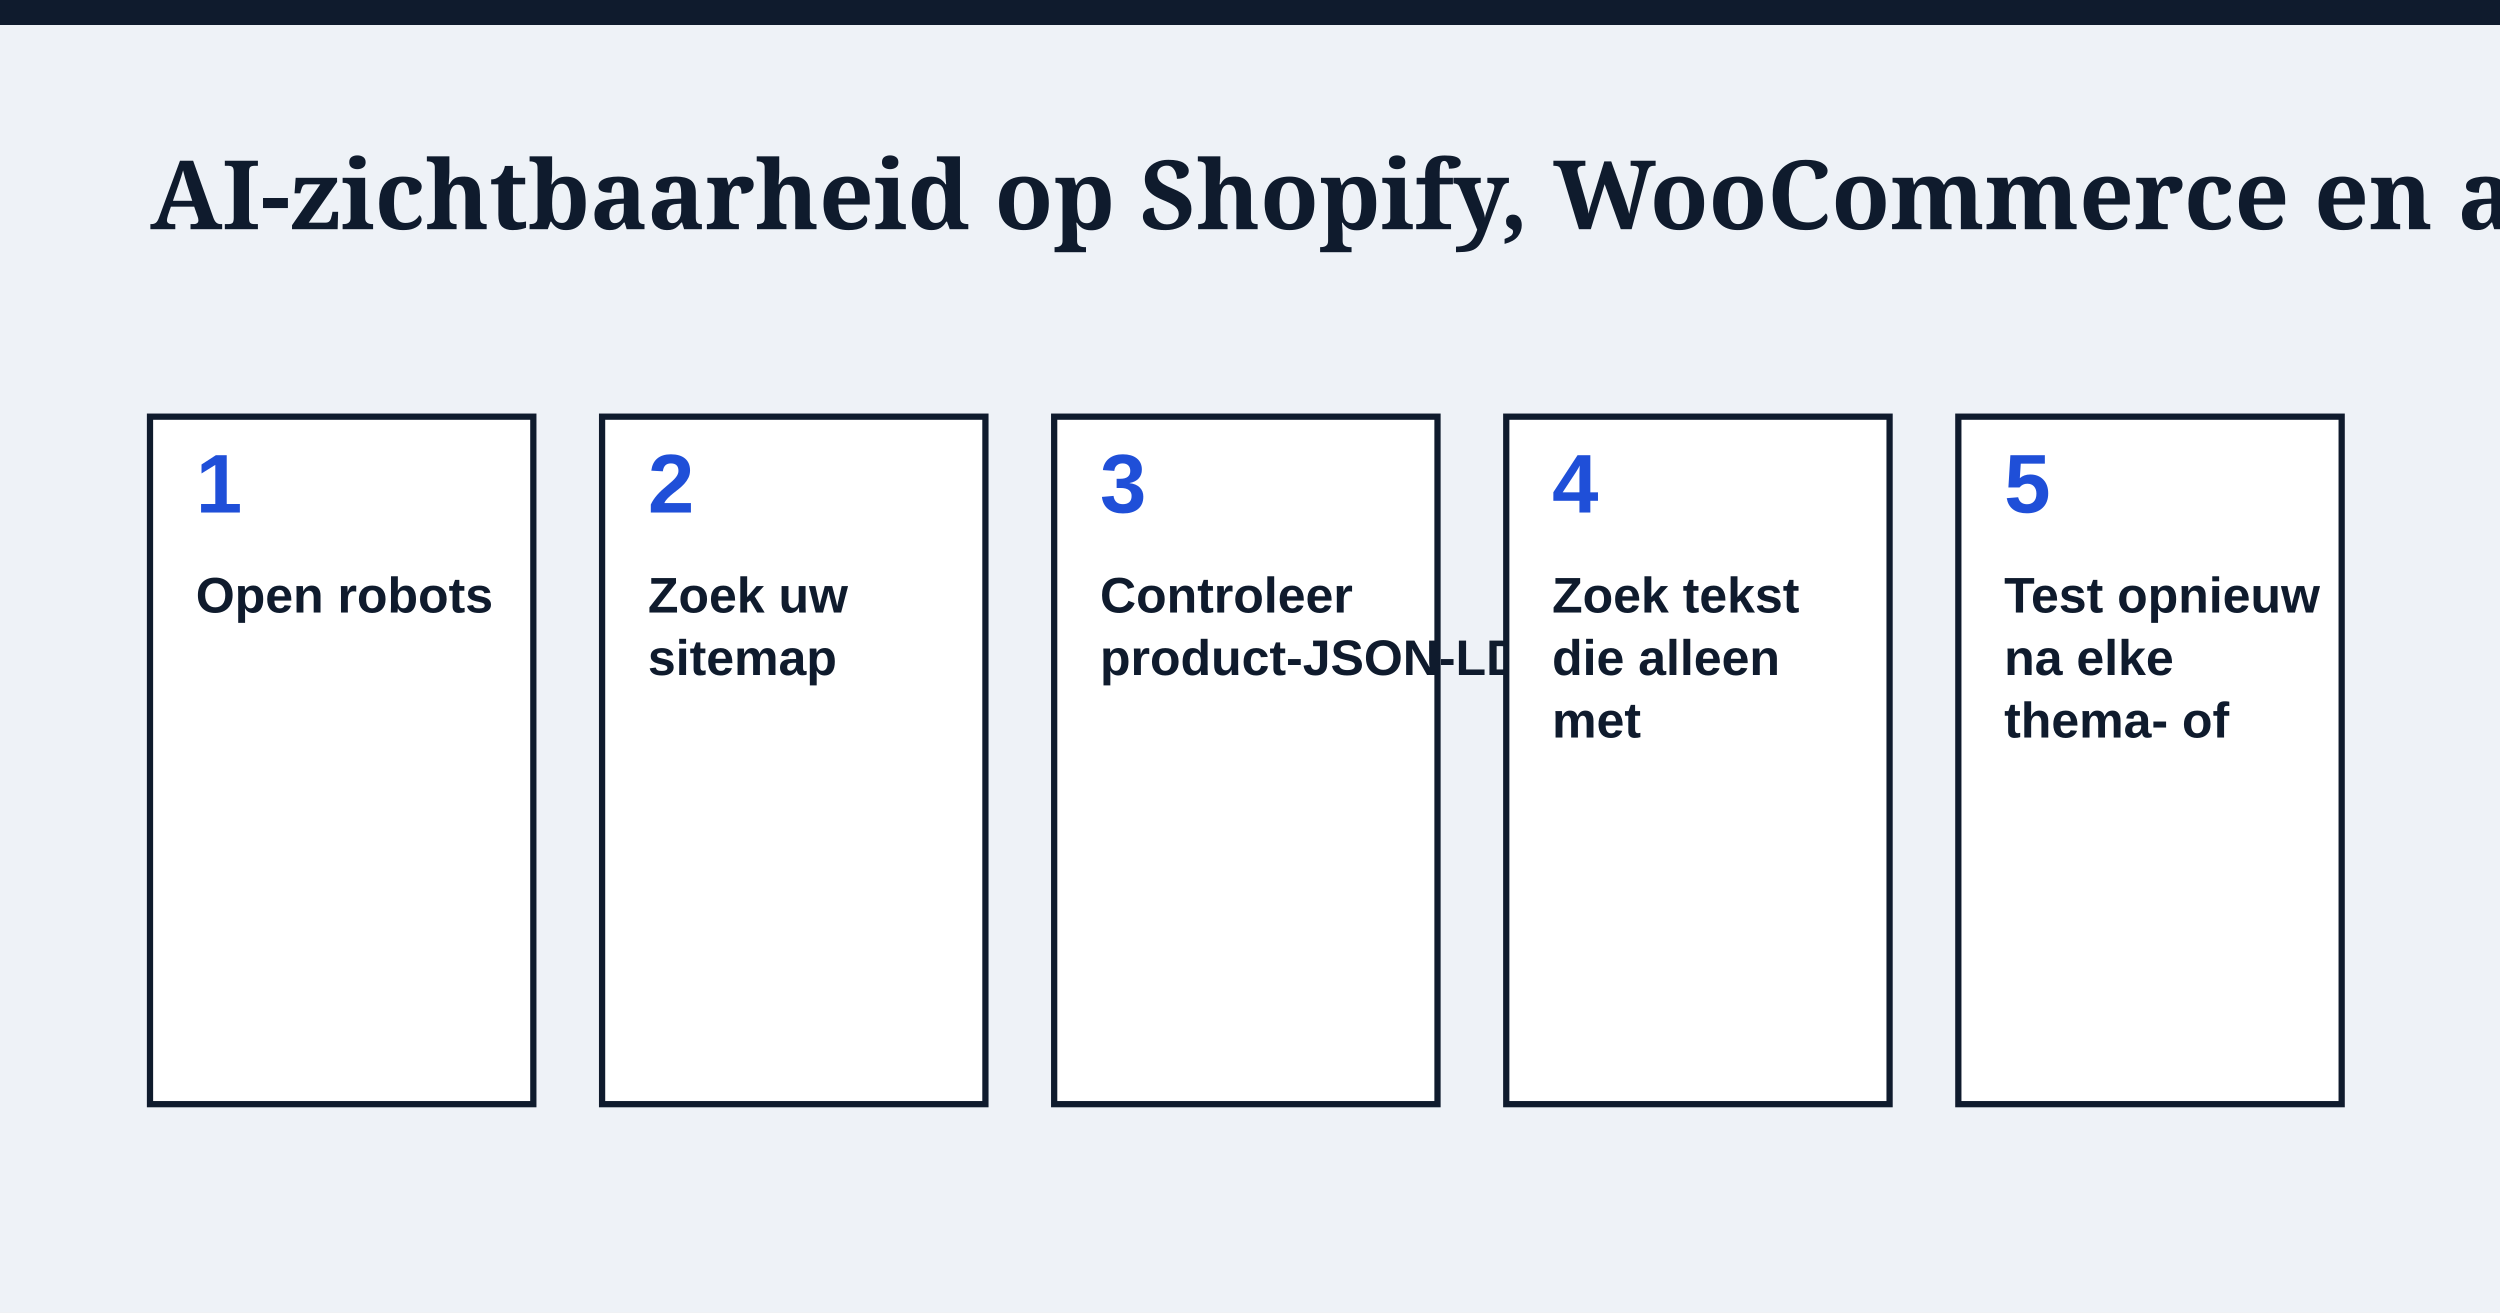
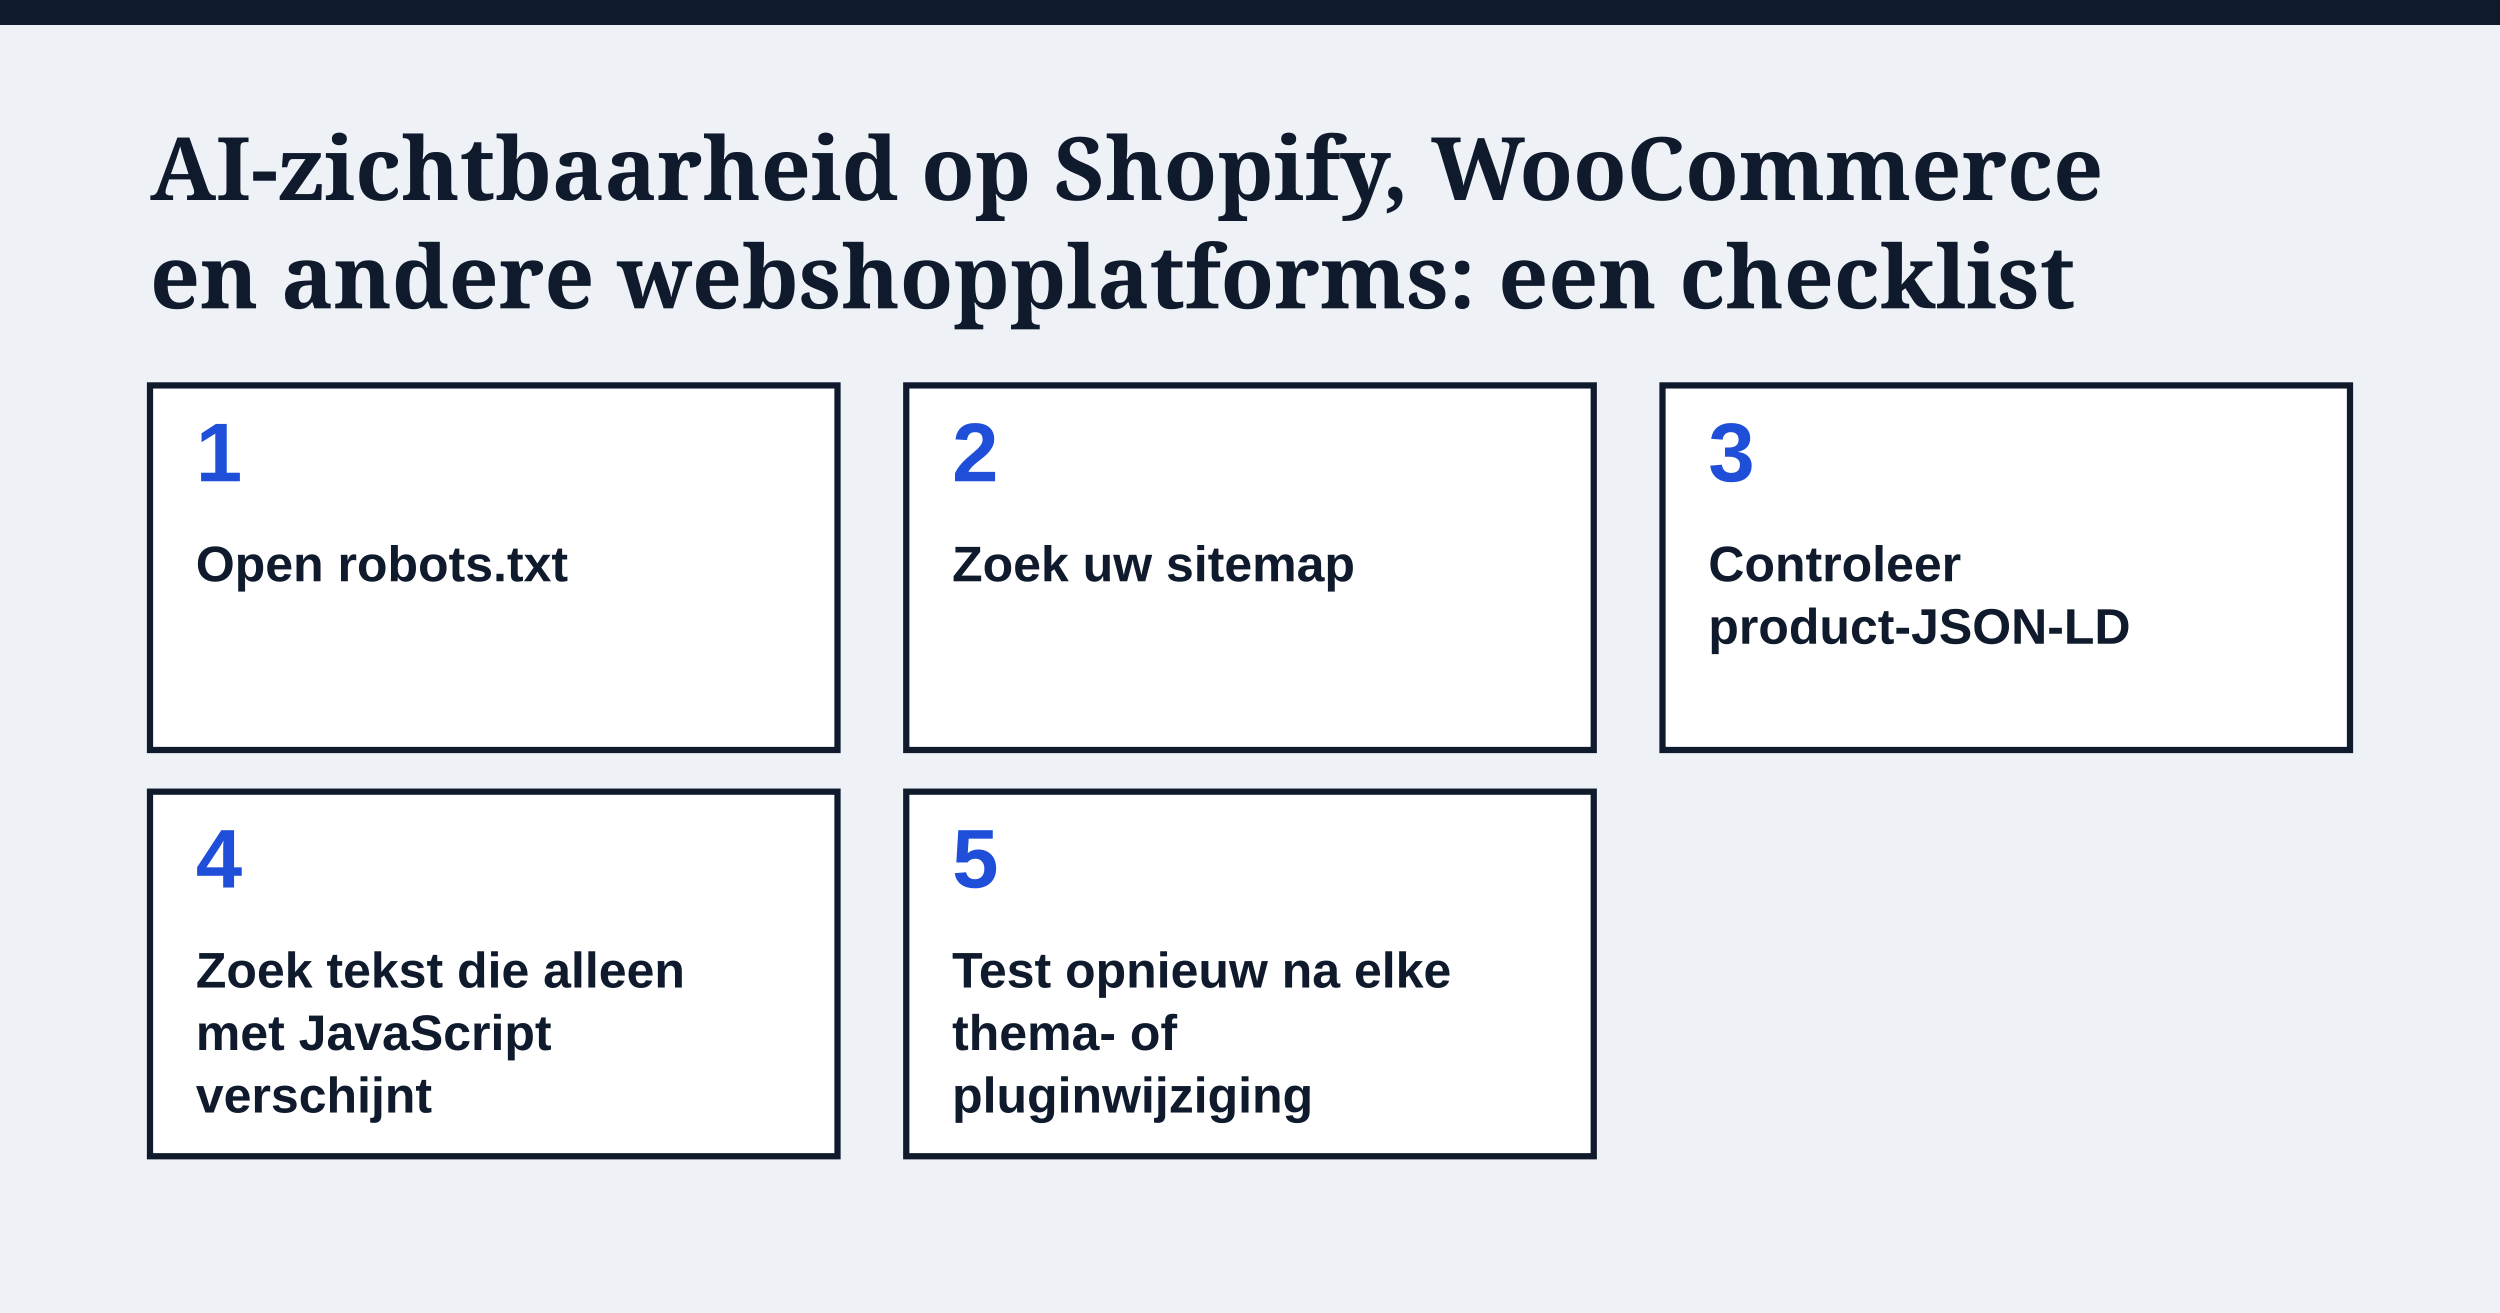
<svg xmlns="http://www.w3.org/2000/svg" viewBox="0 0 1200 630" width="1200" height="630" role="img" aria-labelledby="t d">
  <rect width="1200" height="630" fill="#EEF2F7" />
  <rect width="1200" height="12" fill="#0F1B2D" />
-   <text x="72" y="110" font-family="Georgia,serif" font-size="46" font-weight="600" fill="#0F1B2D">AI-zichtbaarheid op Shopify, WooCommerce en andere webshopplatforms: een</text>
+   <text x="72" y="96" font-family="Georgia,serif" font-size="42" font-weight="600" fill="#0F1B2D">AI-zichtbaarheid op Shopify, WooCommerce</text>
+   <text x="72" y="148" font-family="Georgia,serif" font-size="42" font-weight="600" fill="#0F1B2D">en andere webshopplatforms: een checklist</text>
  <g font-family="system-ui,Arial,sans-serif" fill="#0F1B2D">
-     <rect x="72" y="200" width="184" height="330" fill="#fff" stroke="#0F1B2D" stroke-width="3" />
-     <text x="94" y="246" font-size="40" font-weight="600" fill="#1F4FD8">1</text>
-     <text x="94" y="294" font-size="24" font-weight="600">Open robots</text>
-     <rect x="289" y="200" width="184" height="330" fill="#fff" stroke="#0F1B2D" stroke-width="3" />
-     <text x="311" y="246" font-size="40" font-weight="600" fill="#1F4FD8">2</text>
-     <text x="311" y="294" font-size="24" font-weight="600">Zoek uw</text>
-     <text x="311" y="324" font-size="24" font-weight="600">sitemap</text>
-     <rect x="506" y="200" width="184" height="330" fill="#fff" stroke="#0F1B2D" stroke-width="3" />
-     <text x="528" y="246" font-size="40" font-weight="600" fill="#1F4FD8">3</text>
-     <text x="528" y="294" font-size="24" font-weight="600">Controleer</text>
-     <text x="528" y="324" font-size="24" font-weight="600">product-JSON-LD</text>
-     <rect x="723" y="200" width="184" height="330" fill="#fff" stroke="#0F1B2D" stroke-width="3" />
-     <text x="745" y="246" font-size="40" font-weight="600" fill="#1F4FD8">4</text>
-     <text x="745" y="294" font-size="24" font-weight="600">Zoek tekst</text>
-     <text x="745" y="324" font-size="24" font-weight="600">die alleen</text>
-     <text x="745" y="354" font-size="24" font-weight="600">met</text>
-     <rect x="940" y="200" width="184" height="330" fill="#fff" stroke="#0F1B2D" stroke-width="3" />
-     <text x="962" y="246" font-size="40" font-weight="600" fill="#1F4FD8">5</text>
-     <text x="962" y="294" font-size="24" font-weight="600">Test opnieuw</text>
-     <text x="962" y="324" font-size="24" font-weight="600">na elke</text>
-     <text x="962" y="354" font-size="24" font-weight="600">thema- of</text>
+     <rect x="72" y="185" width="330" height="175" fill="#fff" stroke="#0F1B2D" stroke-width="3" />
+     <text x="94" y="231" font-size="40" font-weight="600" fill="#1F4FD8">1</text>
+     <text x="94" y="279" font-size="24" font-weight="600">Open robots.txt</text>
+     <rect x="435" y="185" width="330" height="175" fill="#fff" stroke="#0F1B2D" stroke-width="3" />
+     <text x="457" y="231" font-size="40" font-weight="600" fill="#1F4FD8">2</text>
+     <text x="457" y="279" font-size="24" font-weight="600">Zoek uw sitemap</text>
+     <rect x="798" y="185" width="330" height="175" fill="#fff" stroke="#0F1B2D" stroke-width="3" />
+     <text x="820" y="231" font-size="40" font-weight="600" fill="#1F4FD8">3</text>
+     <text x="820" y="279" font-size="24" font-weight="600">Controleer</text>
+     <text x="820" y="309" font-size="24" font-weight="600">product-JSON-LD</text>
+     <rect x="72" y="380" width="330" height="175" fill="#fff" stroke="#0F1B2D" stroke-width="3" />
+     <text x="94" y="426" font-size="40" font-weight="600" fill="#1F4FD8">4</text>
+     <text x="94" y="474" font-size="24" font-weight="600">Zoek tekst die alleen</text>
+     <text x="94" y="504" font-size="24" font-weight="600">met JavaScript</text>
+     <text x="94" y="534" font-size="24" font-weight="600">verschijnt</text>
+     <rect x="435" y="380" width="330" height="175" fill="#fff" stroke="#0F1B2D" stroke-width="3" />
+     <text x="457" y="426" font-size="40" font-weight="600" fill="#1F4FD8">5</text>
+     <text x="457" y="474" font-size="24" font-weight="600">Test opnieuw na elke</text>
+     <text x="457" y="504" font-size="24" font-weight="600">thema- of</text>
+     <text x="457" y="534" font-size="24" font-weight="600">pluginwijziging</text>
  </g>
</svg>
